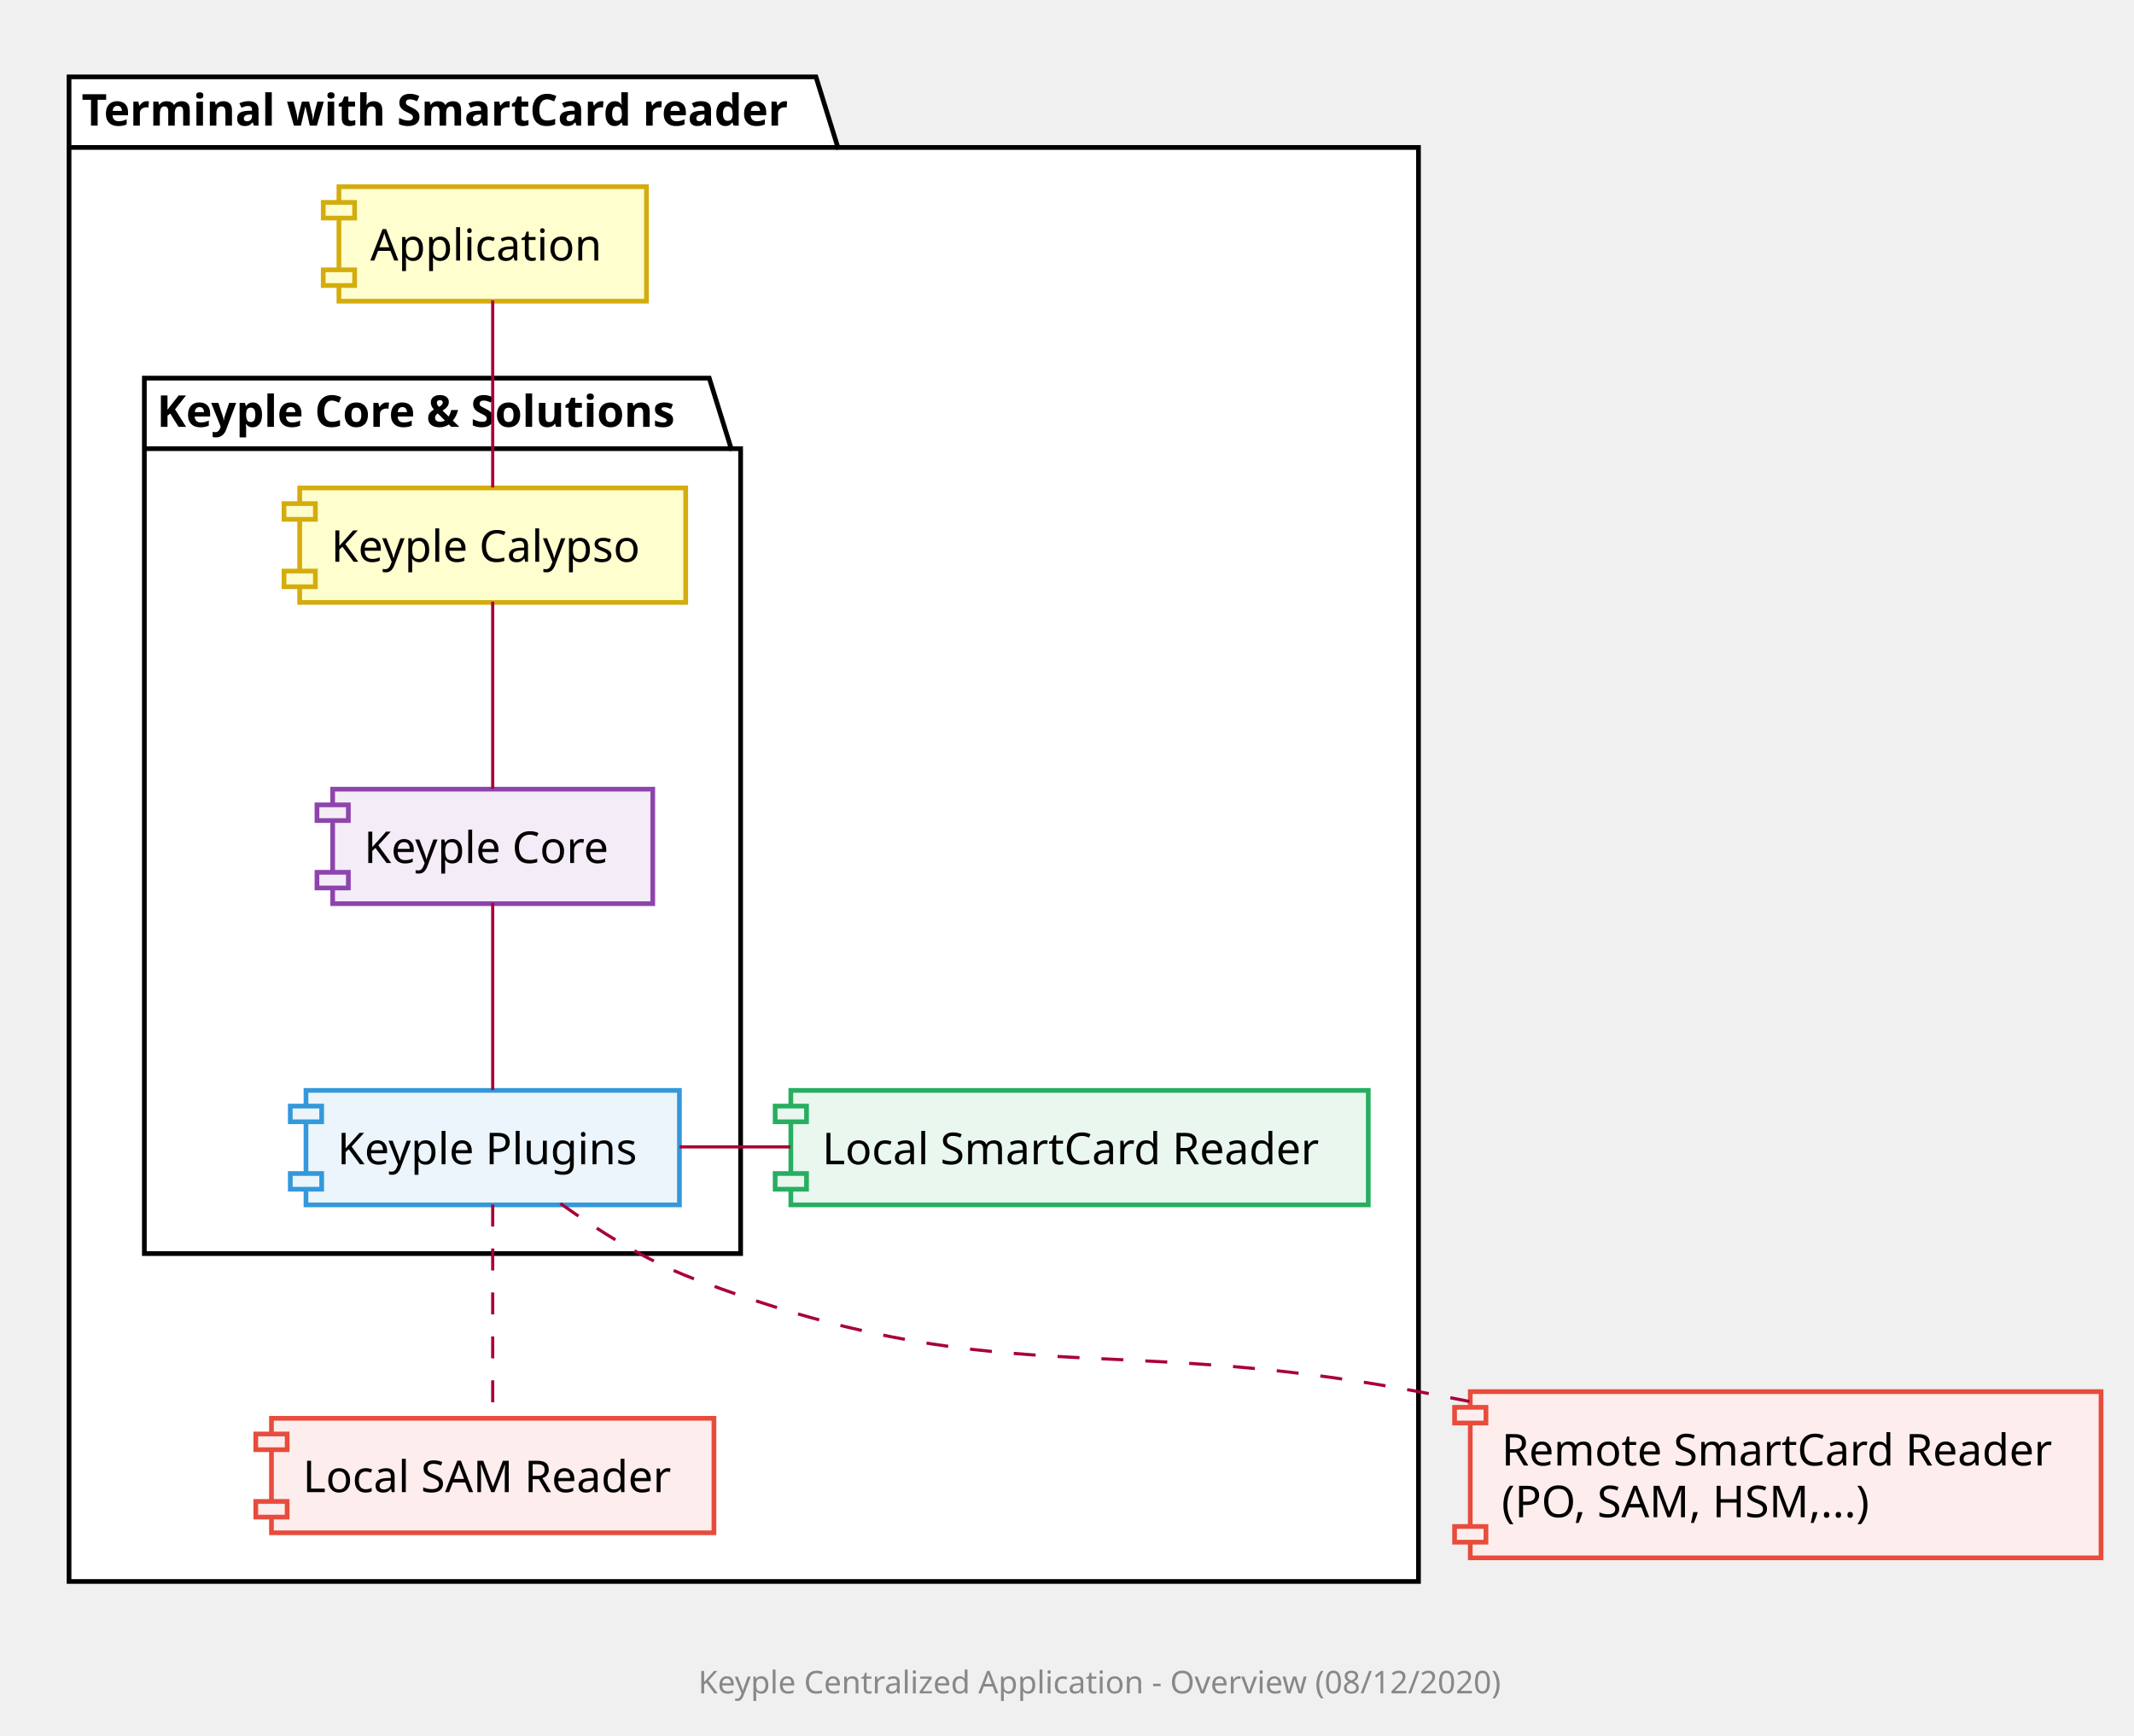
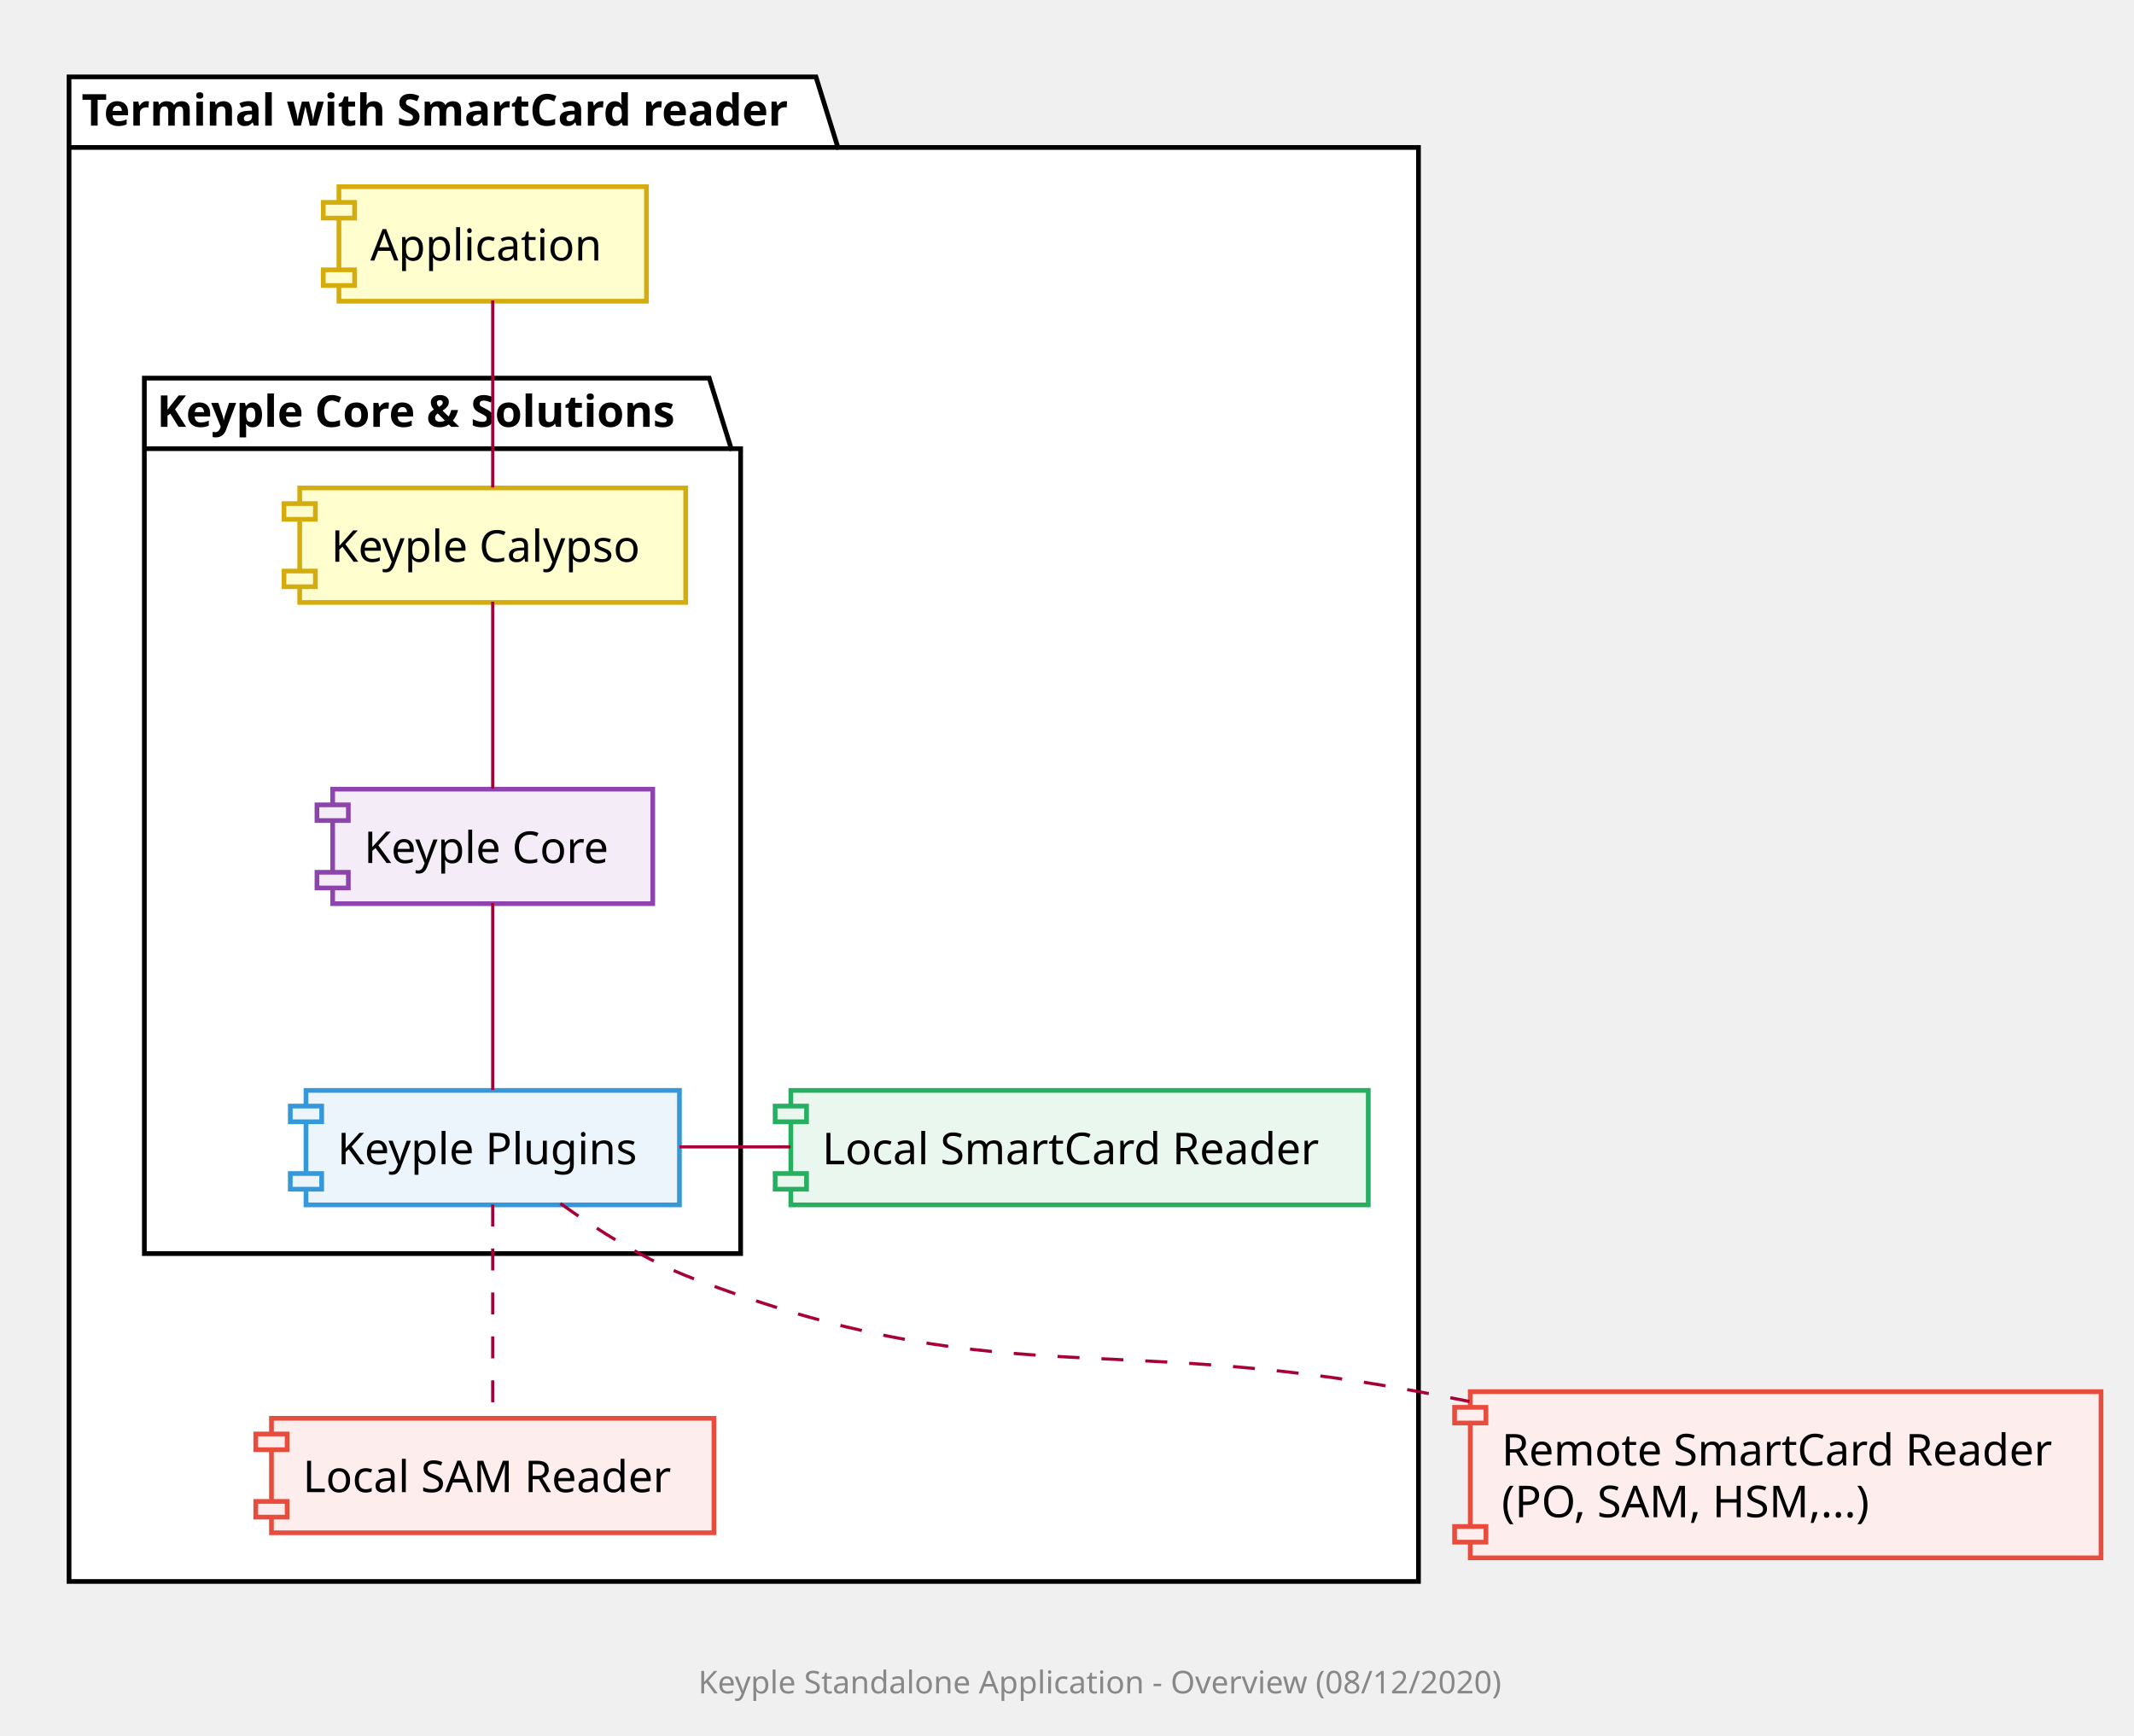
<svg xmlns="http://www.w3.org/2000/svg" contentScriptType="application/ecmascript" contentStyleType="text/css" height="553px" preserveAspectRatio="none" style="width:680px;height:553px;" version="1.1" viewBox="0 0 680 553" width="680px" zoomAndPan="magnify">
  <defs />
  <g>
    <polygon fill="#FFFFFF" points="22,24.5,260,24.5,267,46.988,452,46.988,452,504,22,504,22,24.5" style="stroke: #000000; stroke-width: 1.5;" />
    <line style="stroke: #000000; stroke-width: 1.5;" x1="22" x2="267" y1="46.988" y2="46.988" />
    <text fill="#000000" font-family="sans-serif" font-size="14" font-weight="bold" lengthAdjust="spacingAndGlyphs" textLength="232" x="26" y="40.035">Terminal with SmartCard reader</text>
    <polygon fill="#FFFFFF" points="46,120.5,226,120.5,233,142.988,236,142.988,236,399.5,46,399.5,46,120.5" style="stroke: #000000; stroke-width: 1.5;" />
    <line style="stroke: #000000; stroke-width: 1.5;" x1="46" x2="233" y1="142.988" y2="142.988" />
    <text fill="#000000" font-family="sans-serif" font-size="14" font-weight="bold" lengthAdjust="spacingAndGlyphs" textLength="174" x="50" y="136.035">Keyple Core &amp; Solutions</text>
    <rect fill="#FEFECE" height="36.488" style="stroke: #D4AC0D; stroke-width: 1.5;" width="98" x="108" y="59.5" />
    <rect fill="#FEFECE" height="5" style="stroke: #D4AC0D; stroke-width: 1.5;" width="10" x="103" y="64.5" />
    <rect fill="#FEFECE" height="5" style="stroke: #D4AC0D; stroke-width: 1.5;" width="10" x="103" y="85.988" />
    <text fill="#000000" font-family="sans-serif" font-size="14" lengthAdjust="spacingAndGlyphs" textLength="78" x="118" y="83.035">Application</text>
    <rect fill="#E9F7EF" height="36.488" style="stroke: #27AE60; stroke-width: 1.5;" width="184" x="252" y="347.5" />
    <rect fill="#E9F7EF" height="5" style="stroke: #27AE60; stroke-width: 1.5;" width="10" x="247" y="352.5" />
    <rect fill="#E9F7EF" height="5" style="stroke: #27AE60; stroke-width: 1.5;" width="10" x="247" y="373.988" />
    <text fill="#000000" font-family="sans-serif" font-size="14" lengthAdjust="spacingAndGlyphs" textLength="164" x="262" y="371.035">Local SmartCard Reader</text>
    <rect fill="#FDEDEC" height="36.488" style="stroke: #E74C3C; stroke-width: 1.5;" width="141" x="86.5" y="452" />
    <rect fill="#FDEDEC" height="5" style="stroke: #E74C3C; stroke-width: 1.5;" width="10" x="81.5" y="457" />
    <rect fill="#FDEDEC" height="5" style="stroke: #E74C3C; stroke-width: 1.5;" width="10" x="81.5" y="478.488" />
    <text fill="#000000" font-family="sans-serif" font-size="14" lengthAdjust="spacingAndGlyphs" textLength="121" x="96.5" y="475.535">Local SAM Reader</text>
    <rect fill="#EBF5FB" height="36.488" style="stroke: #3498DB; stroke-width: 1.5;" width="119" x="97.5" y="347.5" />
    <rect fill="#EBF5FB" height="5" style="stroke: #3498DB; stroke-width: 1.5;" width="10" x="92.5" y="352.5" />
    <rect fill="#EBF5FB" height="5" style="stroke: #3498DB; stroke-width: 1.5;" width="10" x="92.5" y="373.988" />
    <text fill="#000000" font-family="sans-serif" font-size="14" lengthAdjust="spacingAndGlyphs" textLength="99" x="107.5" y="371.035">Keyple Plugins</text>
    <rect fill="#F4ECF7" height="36.488" style="stroke: #8E44AD; stroke-width: 1.5;" width="102" x="106" y="251.5" />
    <rect fill="#F4ECF7" height="5" style="stroke: #8E44AD; stroke-width: 1.5;" width="10" x="101" y="256.5" />
    <rect fill="#F4ECF7" height="5" style="stroke: #8E44AD; stroke-width: 1.5;" width="10" x="101" y="277.988" />
    <text fill="#000000" font-family="sans-serif" font-size="14" lengthAdjust="spacingAndGlyphs" textLength="82" x="116" y="275.035">Keyple Core</text>
    <rect fill="#FEFECE" height="36.488" style="stroke: #D4AC0D; stroke-width: 1.5;" width="123" x="95.5" y="155.5" />
    <rect fill="#FEFECE" height="5" style="stroke: #D4AC0D; stroke-width: 1.5;" width="10" x="90.5" y="160.5" />
    <rect fill="#FEFECE" height="5" style="stroke: #D4AC0D; stroke-width: 1.5;" width="10" x="90.5" y="181.988" />
    <text fill="#000000" font-family="sans-serif" font-size="14" lengthAdjust="spacingAndGlyphs" textLength="103" x="105.5" y="179.035">Keyple Calypso</text>
    <rect fill="#FDEDEC" height="52.977" style="stroke: #E74C3C; stroke-width: 1.5;" width="201" x="468.5" y="443.5" />
    <rect fill="#FDEDEC" height="5" style="stroke: #E74C3C; stroke-width: 1.5;" width="10" x="463.5" y="448.5" />
    <rect fill="#FDEDEC" height="5" style="stroke: #E74C3C; stroke-width: 1.5;" width="10" x="463.5" y="486.477" />
    <text fill="#000000" font-family="sans-serif" font-size="14" lengthAdjust="spacingAndGlyphs" textLength="181" x="478.5" y="467.035">Remote SmartCard Reader</text>
    <text fill="#000000" font-family="sans-serif" font-size="14" lengthAdjust="spacingAndGlyphs" textLength="121" x="478.5" y="483.523">(PO, SAM, HSM,...)</text>
    <path d="M157,95.74 C157,112.7 157,138.45 157,155.37 " fill="none" id="appA-keypleCalypso" style="stroke: #A80036; stroke-width: 1.0;" />
    <path d="M157,191.74 C157,208.7 157,234.45 157,251.37 " fill="none" id="keypleCalypso-keypleCore" style="stroke: #A80036; stroke-width: 1.0;" />
    <path d="M157,287.74 C157,304.7 157,330.45 157,347.37 " fill="none" id="keypleCore-keyplePlugin" style="stroke: #A80036; stroke-width: 1.0;" />
    <path d="M157,383.89 C157,402.85 157,433.01 157,451.87 " fill="none" id="keyplePlugin-localReader" style="stroke: #A80036; stroke-width: 1.0; stroke-dasharray: 7.0,7.0;" />
    <path d="M251.89,365.5 C240.1,365.5 228.32,365.5 216.53,365.5 " fill="none" id="deviceCardReader-keyplePlugin" style="stroke: #A80036; stroke-width: 1.0;" />
    <path d="M178.58,383.54 C190.46,392.06 205.82,401.75 221,407.5 C318.17,444.32 349.86,424.43 452,443.5 C457.31,444.49 462.75,445.55 468.24,446.64 " fill="none" id="keyplePlugin-reader" style="stroke: #A80036; stroke-width: 1.0; stroke-dasharray: 7.0,7.0;" />
-     <text fill="#888888" font-family="sans-serif" font-size="10" lengthAdjust="spacingAndGlyphs" textLength="243" x="222.5" y="539.668">Keyple Centralized Application - Overview (08/12/2020)</text>
+     <text fill="#888888" font-family="sans-serif" font-size="10" lengthAdjust="spacingAndGlyphs" textLength="243" x="222.5" y="539.668">Keyple Standalone Application - Overview (08/12/2020)</text>
  </g>
</svg>
